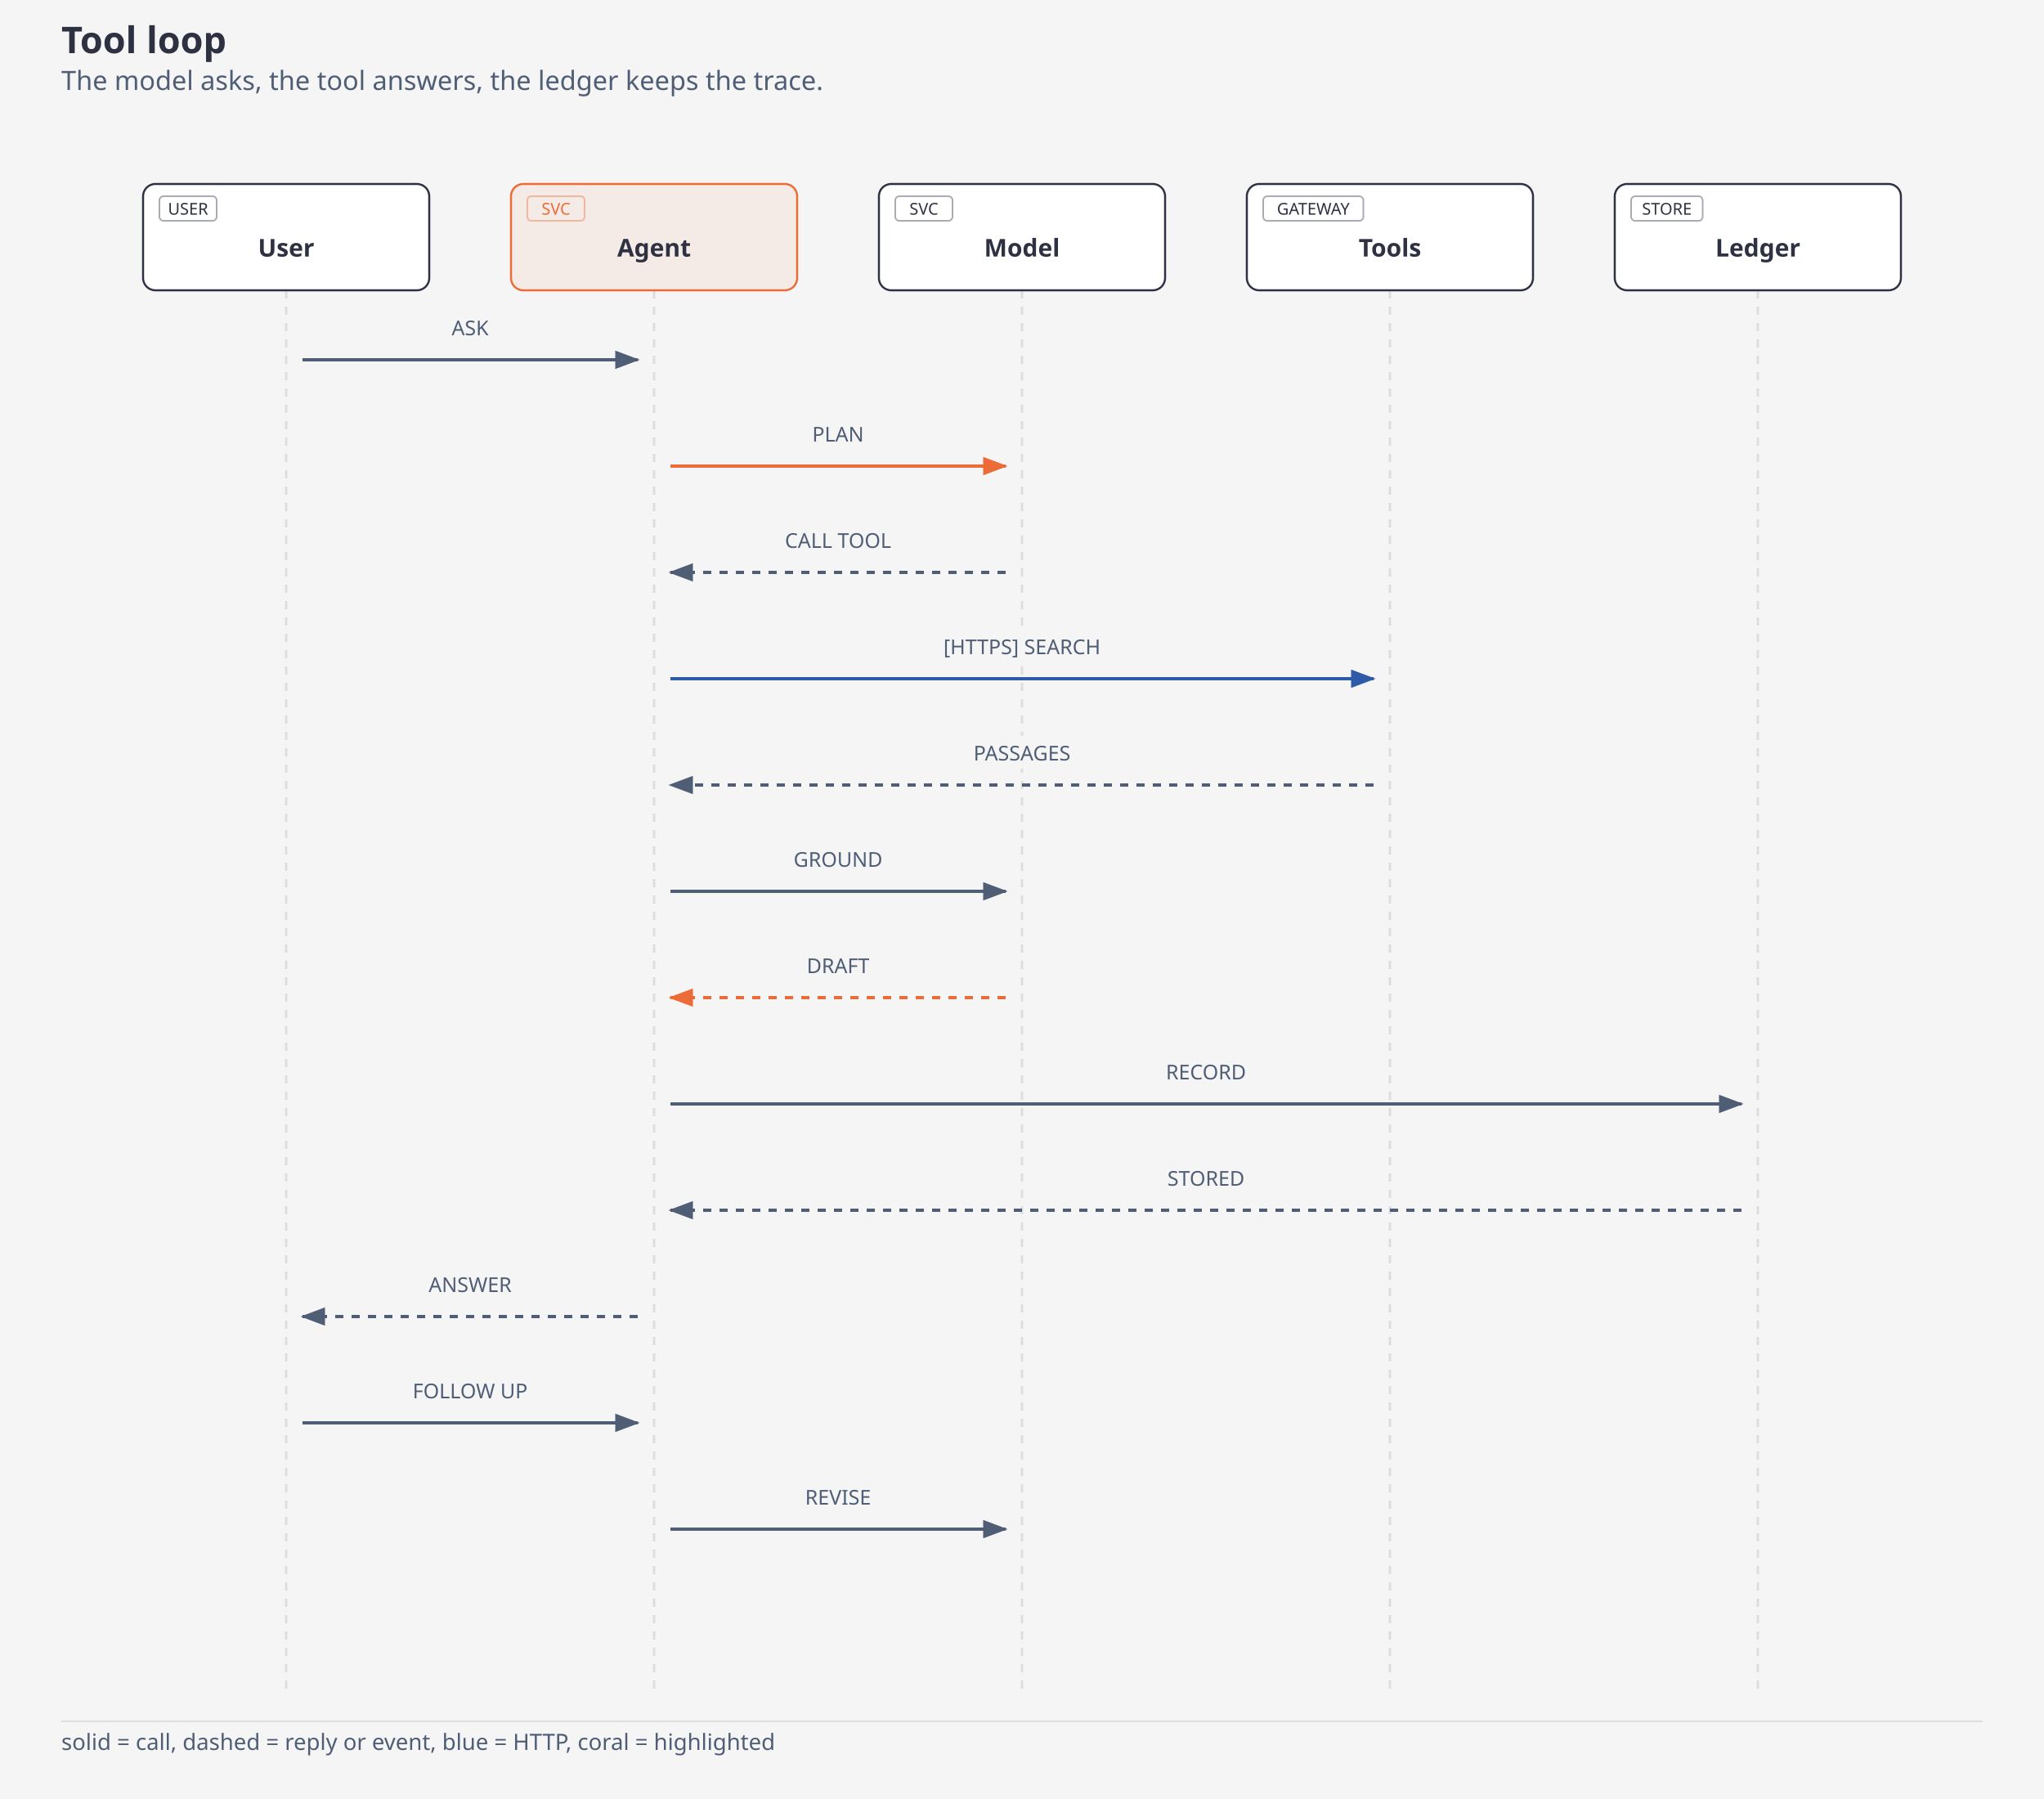
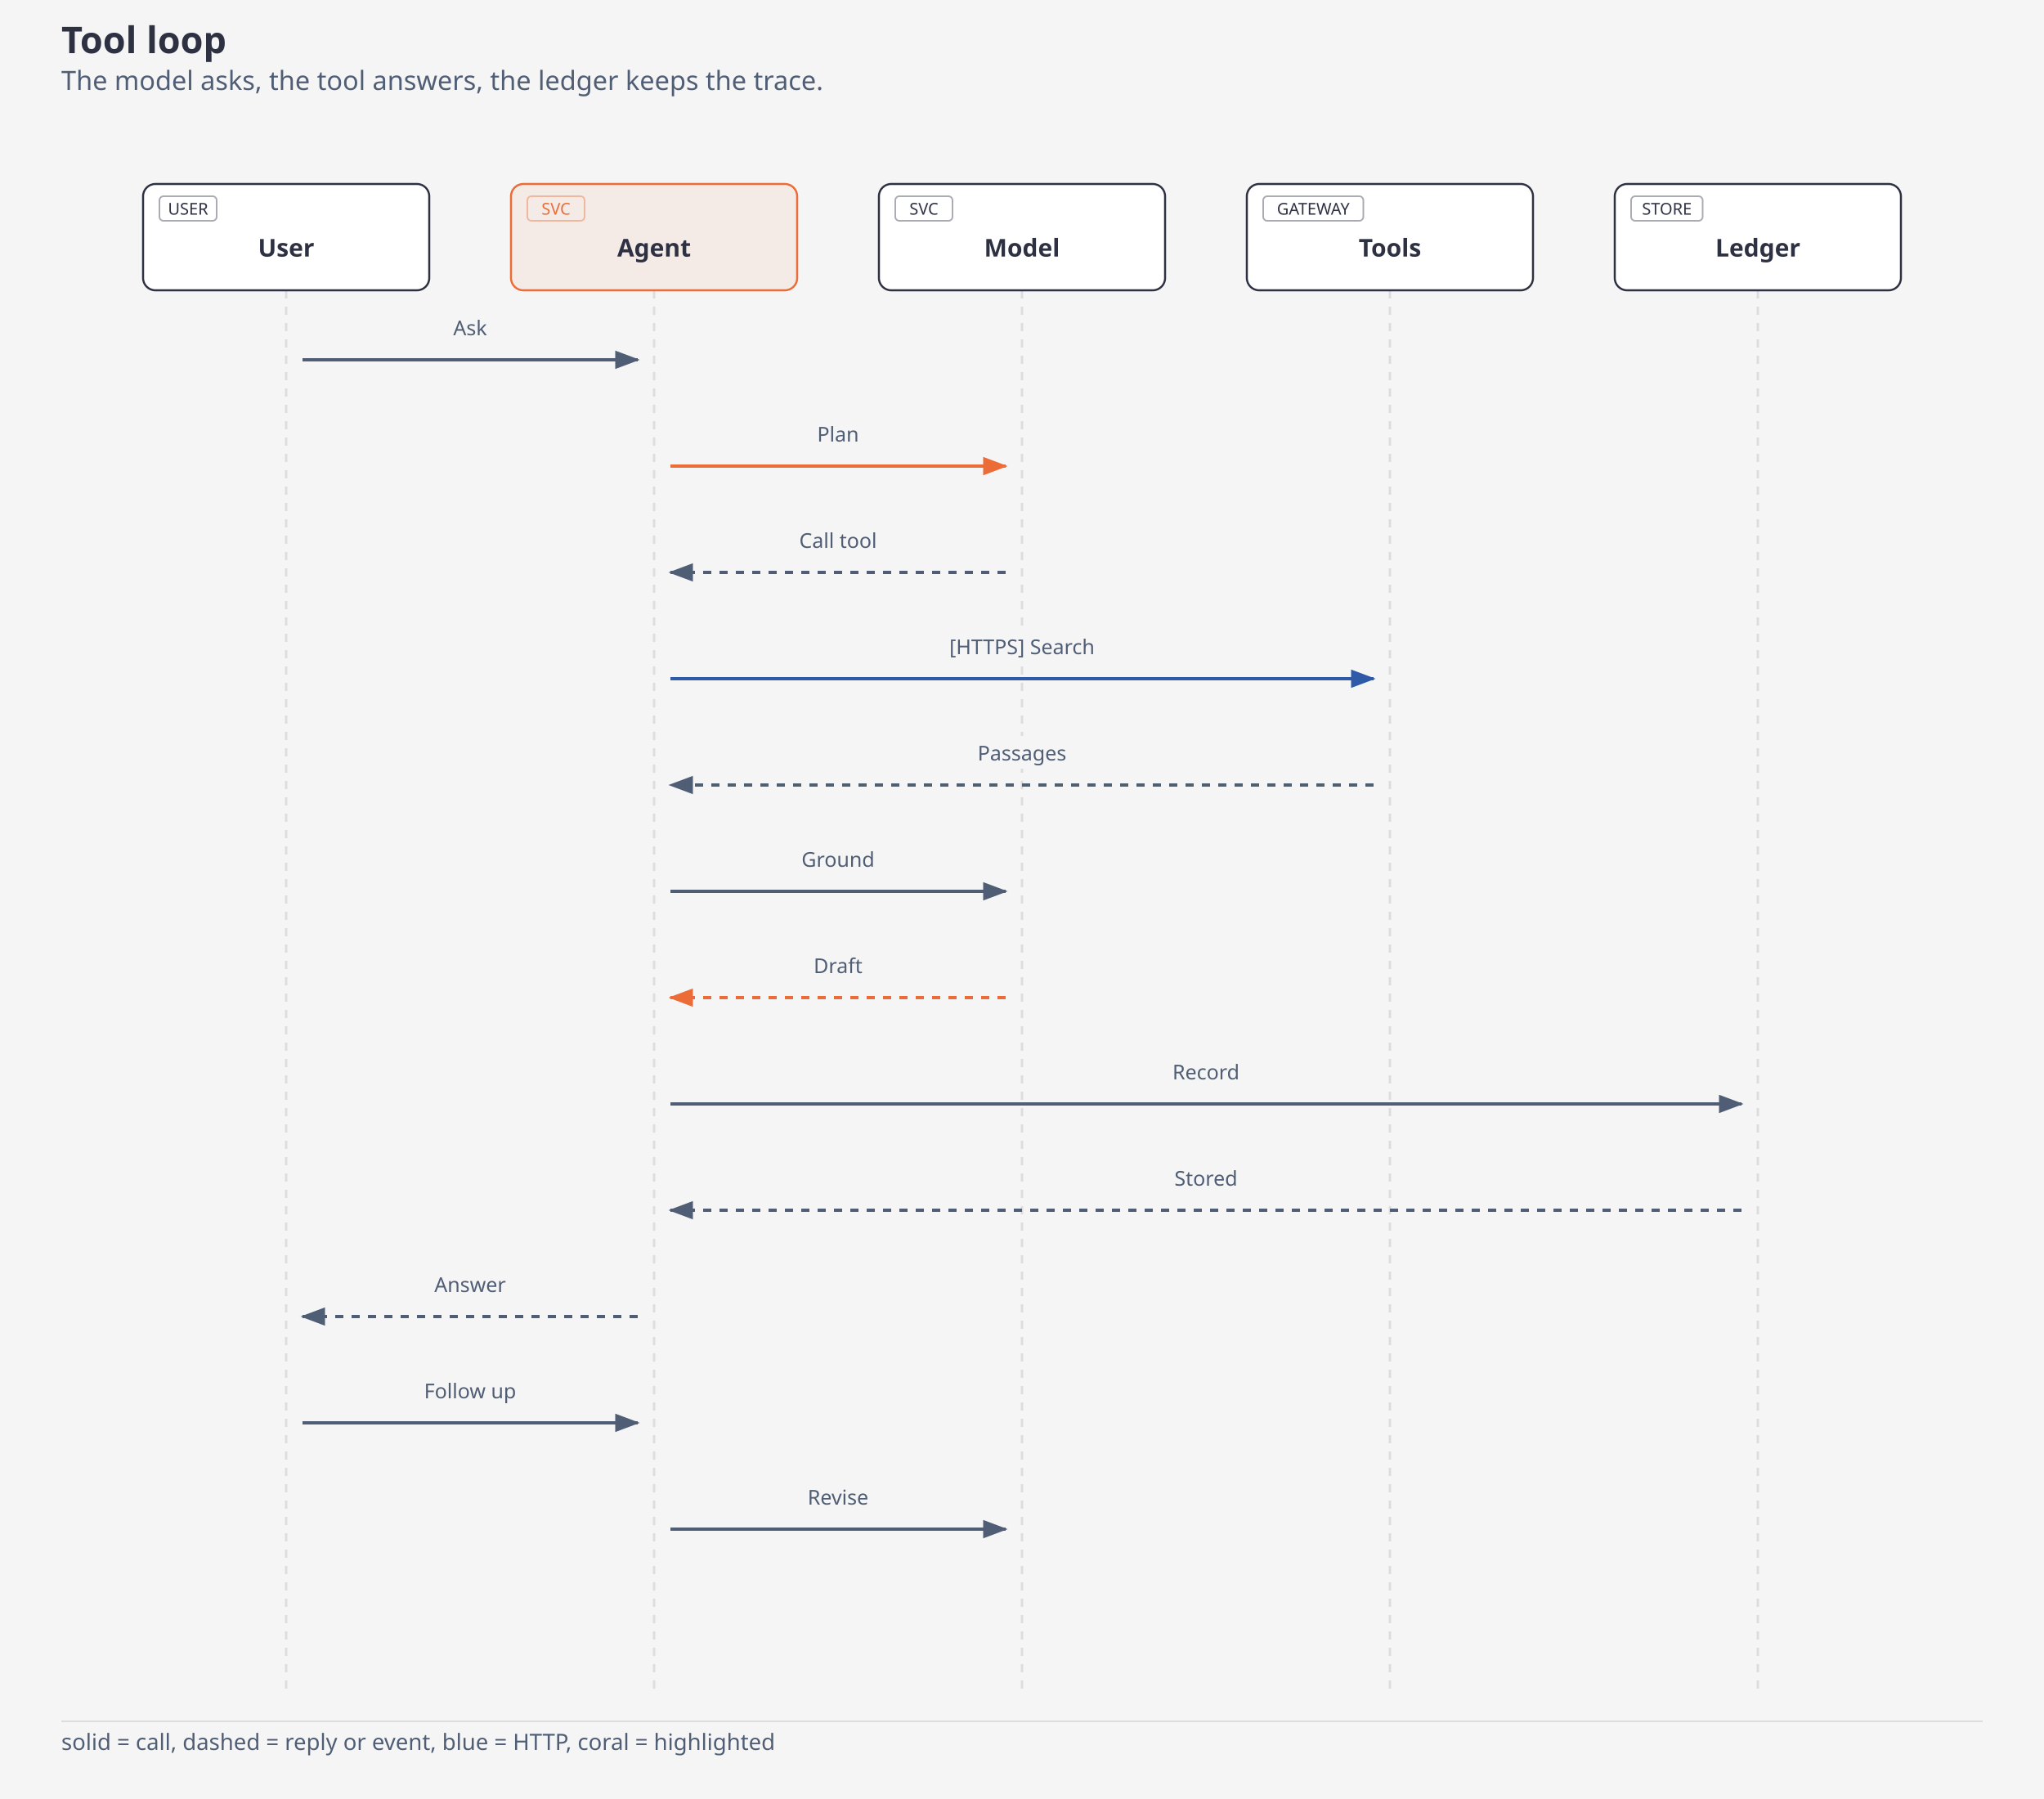
<svg xmlns="http://www.w3.org/2000/svg" role="graphics-document" aria-roledescription="sequence diagram" viewBox="0 0 1000 880" width="1000">
  <rect width="1000" height="880" fill="#f5f5f5" aria-hidden="true" />
  <defs>
    <marker id="a" markerWidth="12" markerHeight="9" refX="11" refY="4.5" orient="auto" markerUnits="userSpaceOnUse">
      <polygon points="0 0,12 4.5,0 9" fill="#4f5d75" />
    </marker>
    <marker id="aa" markerWidth="12" markerHeight="9" refX="11" refY="4.5" orient="auto" markerUnits="userSpaceOnUse">
      <polygon points="0 0,12 4.5,0 9" fill="#eb6c36" />
    </marker>
    <marker id="al" markerWidth="12" markerHeight="9" refX="11" refY="4.5" orient="auto" markerUnits="userSpaceOnUse">
      <polygon points="0 0,12 4.5,0 9" fill="#2e5aa8" />
    </marker>
    <marker id="ar" markerWidth="12" markerHeight="9" refX="11" refY="4.5" orient="auto" markerUnits="userSpaceOnUse">
      <polygon points="0 0,12 4.5,0 9" fill="#7a8399" />
    </marker>
  </defs>
  <text x="30" y="26" font-size="18" font-weight="600" font-family="system-ui, 'Segoe UI', sans-serif" fill="#2d3142">Tool loop</text>
  <text x="30" y="44" font-size="13" font-family="system-ui, 'Segoe UI', sans-serif" fill="#4f5d75">The model asks, the tool answers, the ledger keeps the trace.</text>
  <line x1="140" y1="142" x2="140" y2="830" stroke="rgba(45,49,66,0.12)" stroke-width="1.2" stroke-dasharray="4,4" aria-hidden="true" />
  <line x1="320" y1="142" x2="320" y2="830" stroke="rgba(45,49,66,0.12)" stroke-width="1.2" stroke-dasharray="4,4" aria-hidden="true" />
  <line x1="500" y1="142" x2="500" y2="830" stroke="rgba(45,49,66,0.12)" stroke-width="1.2" stroke-dasharray="4,4" aria-hidden="true" />
  <line x1="680" y1="142" x2="680" y2="830" stroke="rgba(45,49,66,0.12)" stroke-width="1.2" stroke-dasharray="4,4" aria-hidden="true" />
  <line x1="860" y1="142" x2="860" y2="830" stroke="rgba(45,49,66,0.12)" stroke-width="1.2" stroke-dasharray="4,4" aria-hidden="true" />
  <line x1="148" y1="176" x2="312" y2="176" stroke="#4f5d75" stroke-width="1.6" data-msg="Ask" data-msg-from="User" data-msg-to="Agent" marker-end="url(#a)" data-id="user-&gt;agent:Ask" role="graphics-symbol" aria-roledescription="message" aria-label="1. User to Agent: Ask" />
  <rect x="210" y="152" width="40" height="16" rx="2" fill="#f5f5f5" aria-hidden="true" />
-   <text x="230" y="164" font-size="10" font-family="system-ui, 'Segoe UI', sans-serif" fill="#4f5d75" text-anchor="middle" aria-hidden="true">ASK</text>
+   <text x="230" y="164" font-size="10" font-family="system-ui, 'Segoe UI', sans-serif" fill="#4f5d75" text-anchor="middle" aria-hidden="true">Ask</text>
  <line x1="328" y1="228" x2="492" y2="228" stroke="#eb6c36" stroke-width="1.6" data-msg="Plan" data-msg-from="Agent" data-msg-to="Model" marker-end="url(#aa)" data-id="agent-&gt;model:Plan" role="graphics-symbol" aria-roledescription="message" aria-label="2. Agent to Model: Plan" />
  <rect x="390" y="204" width="40" height="16" rx="2" fill="#f5f5f5" aria-hidden="true" />
-   <text x="410" y="216" font-size="10" font-family="system-ui, 'Segoe UI', sans-serif" fill="#4f5d75" text-anchor="middle" aria-hidden="true">PLAN</text>
+   <text x="410" y="216" font-size="10" font-family="system-ui, 'Segoe UI', sans-serif" fill="#4f5d75" text-anchor="middle" aria-hidden="true">Plan</text>
  <line x1="492" y1="280" x2="328" y2="280" stroke="#4f5d75" stroke-width="1.6" stroke-dasharray="4,4" data-msg="Call tool" data-msg-from="Model" data-msg-to="Agent" marker-end="url(#a)" data-id="model-&gt;agent:Call tool" role="graphics-symbol" aria-roledescription="message" aria-label="3. Model to Agent: Call tool" />
  <rect x="375.5" y="256" width="69" height="16" rx="2" fill="#f5f5f5" aria-hidden="true" />
-   <text x="410" y="268" font-size="10" font-family="system-ui, 'Segoe UI', sans-serif" fill="#4f5d75" text-anchor="middle" aria-hidden="true">CALL TOOL</text>
+   <text x="410" y="268" font-size="10" font-family="system-ui, 'Segoe UI', sans-serif" fill="#4f5d75" text-anchor="middle" aria-hidden="true">Call tool</text>
  <line x1="328" y1="332" x2="672" y2="332" stroke="#2e5aa8" stroke-width="1.6" data-msg="Search" data-msg-from="Agent" data-msg-to="Tools" marker-end="url(#al)" data-id="agent-&gt;tools:Search" role="graphics-symbol" aria-roledescription="message" aria-label="4. Agent to Tools: Search" />
  <rect x="449.5" y="308" width="101" height="16" rx="2" fill="#f5f5f5" aria-hidden="true" />
-   <text x="500" y="320" font-size="10" font-family="system-ui, 'Segoe UI', sans-serif" fill="#4f5d75" text-anchor="middle" aria-hidden="true">[HTTPS] SEARCH</text>
+   <text x="500" y="320" font-size="10" font-family="system-ui, 'Segoe UI', sans-serif" fill="#4f5d75" text-anchor="middle" aria-hidden="true">[HTTPS] Search</text>
  <line x1="672" y1="384" x2="328" y2="384" stroke="#4f5d75" stroke-width="1.6" stroke-dasharray="4,4" data-msg="Passages" data-msg-from="Tools" data-msg-to="Agent" marker-end="url(#a)" data-id="tools-&gt;agent:Passages" role="graphics-symbol" aria-roledescription="message" aria-label="5. Tools to Agent: Passages" />
  <rect x="468.5" y="360" width="63" height="16" rx="2" fill="#f5f5f5" aria-hidden="true" />
-   <text x="500" y="372" font-size="10" font-family="system-ui, 'Segoe UI', sans-serif" fill="#4f5d75" text-anchor="middle" aria-hidden="true">PASSAGES</text>
+   <text x="500" y="372" font-size="10" font-family="system-ui, 'Segoe UI', sans-serif" fill="#4f5d75" text-anchor="middle" aria-hidden="true">Passages</text>
  <line x1="328" y1="436" x2="492" y2="436" stroke="#4f5d75" stroke-width="1.6" data-msg="Ground" data-msg-from="Agent" data-msg-to="Model" marker-end="url(#a)" data-id="agent-&gt;model:Ground" role="graphics-symbol" aria-roledescription="message" aria-label="6. Agent to Model: Ground" />
  <rect x="385" y="412" width="50" height="16" rx="2" fill="#f5f5f5" aria-hidden="true" />
-   <text x="410" y="424" font-size="10" font-family="system-ui, 'Segoe UI', sans-serif" fill="#4f5d75" text-anchor="middle" aria-hidden="true">GROUND</text>
+   <text x="410" y="424" font-size="10" font-family="system-ui, 'Segoe UI', sans-serif" fill="#4f5d75" text-anchor="middle" aria-hidden="true">Ground</text>
  <line x1="492" y1="488" x2="328" y2="488" stroke="#eb6c36" stroke-width="1.6" stroke-dasharray="4,4" data-msg="Draft" data-msg-from="Model" data-msg-to="Agent" marker-end="url(#aa)" data-id="model-&gt;agent:Draft" role="graphics-symbol" aria-roledescription="message" aria-label="7. Model to Agent: Draft" />
  <rect x="388" y="464" width="44" height="16" rx="2" fill="#f5f5f5" aria-hidden="true" />
-   <text x="410" y="476" font-size="10" font-family="system-ui, 'Segoe UI', sans-serif" fill="#4f5d75" text-anchor="middle" aria-hidden="true">DRAFT</text>
+   <text x="410" y="476" font-size="10" font-family="system-ui, 'Segoe UI', sans-serif" fill="#4f5d75" text-anchor="middle" aria-hidden="true">Draft</text>
  <line x1="328" y1="540" x2="852" y2="540" stroke="#4f5d75" stroke-width="1.6" data-msg="Record" data-msg-from="Agent" data-msg-to="Ledger" marker-end="url(#a)" data-id="agent-&gt;ledger:Record" role="graphics-symbol" aria-roledescription="message" aria-label="8. Agent to Ledger: Record" />
  <rect x="565" y="516" width="50" height="16" rx="2" fill="#f5f5f5" aria-hidden="true" />
-   <text x="590" y="528" font-size="10" font-family="system-ui, 'Segoe UI', sans-serif" fill="#4f5d75" text-anchor="middle" aria-hidden="true">RECORD</text>
+   <text x="590" y="528" font-size="10" font-family="system-ui, 'Segoe UI', sans-serif" fill="#4f5d75" text-anchor="middle" aria-hidden="true">Record</text>
  <line x1="852" y1="592" x2="328" y2="592" stroke="#4f5d75" stroke-width="1.6" stroke-dasharray="4,4" data-msg="Stored" data-msg-from="Ledger" data-msg-to="Agent" marker-end="url(#a)" data-id="ledger-&gt;agent:Stored" role="graphics-symbol" aria-roledescription="message" aria-label="9. Ledger to Agent: Stored" />
  <rect x="565" y="568" width="50" height="16" rx="2" fill="#f5f5f5" aria-hidden="true" />
-   <text x="590" y="580" font-size="10" font-family="system-ui, 'Segoe UI', sans-serif" fill="#4f5d75" text-anchor="middle" aria-hidden="true">STORED</text>
+   <text x="590" y="580" font-size="10" font-family="system-ui, 'Segoe UI', sans-serif" fill="#4f5d75" text-anchor="middle" aria-hidden="true">Stored</text>
  <line x1="312" y1="644" x2="148" y2="644" stroke="#4f5d75" stroke-width="1.6" stroke-dasharray="4,4" data-msg="Answer" data-msg-from="Agent" data-msg-to="User" marker-end="url(#a)" data-id="agent-&gt;user:Answer" role="graphics-symbol" aria-roledescription="message" aria-label="10. Agent to User: Answer" />
  <rect x="205" y="620" width="50" height="16" rx="2" fill="#f5f5f5" aria-hidden="true" />
-   <text x="230" y="632" font-size="10" font-family="system-ui, 'Segoe UI', sans-serif" fill="#4f5d75" text-anchor="middle" aria-hidden="true">ANSWER</text>
+   <text x="230" y="632" font-size="10" font-family="system-ui, 'Segoe UI', sans-serif" fill="#4f5d75" text-anchor="middle" aria-hidden="true">Answer</text>
  <line x1="148" y1="696" x2="312" y2="696" stroke="#4f5d75" stroke-width="1.6" data-msg="Follow up" data-msg-from="User" data-msg-to="Agent" marker-end="url(#a)" data-id="user-&gt;agent:Follow up" role="graphics-symbol" aria-roledescription="message" aria-label="11. User to Agent: Follow up" />
  <rect x="195.5" y="672" width="69" height="16" rx="2" fill="#f5f5f5" aria-hidden="true" />
-   <text x="230" y="684" font-size="10" font-family="system-ui, 'Segoe UI', sans-serif" fill="#4f5d75" text-anchor="middle" aria-hidden="true">FOLLOW UP</text>
+   <text x="230" y="684" font-size="10" font-family="system-ui, 'Segoe UI', sans-serif" fill="#4f5d75" text-anchor="middle" aria-hidden="true">Follow up</text>
  <line x1="328" y1="748" x2="492" y2="748" stroke="#4f5d75" stroke-width="1.6" data-msg="Revise" data-msg-from="Agent" data-msg-to="Model" marker-end="url(#a)" data-id="agent-&gt;model:Revise" role="graphics-symbol" aria-roledescription="message" aria-label="12. Agent to Model: Revise" />
  <rect x="385" y="724" width="50" height="16" rx="2" fill="#f5f5f5" aria-hidden="true" />
-   <text x="410" y="736" font-size="10" font-family="system-ui, 'Segoe UI', sans-serif" fill="#4f5d75" text-anchor="middle" aria-hidden="true">REVISE</text>
+   <text x="410" y="736" font-size="10" font-family="system-ui, 'Segoe UI', sans-serif" fill="#4f5d75" text-anchor="middle" aria-hidden="true">Revise</text>
  <rect x="70" y="90" width="140" height="52" rx="6" fill="#f5f5f5" aria-hidden="true" />
  <rect x="70" y="90" width="140" height="52" rx="6" fill="#ffffff" stroke="#2d3142" data-node="user" data-label="User" role="graphics-symbol" aria-roledescription="actor" aria-label="User" />
  <rect x="78" y="96" width="28" height="12" rx="2" fill="none" stroke="#2d3142" stroke-opacity=".4" stroke-width=".8" aria-hidden="true" />
  <text x="92" y="105" font-size="8" font-family="system-ui, 'Segoe UI', sans-serif" fill="#2d3142" text-anchor="middle" aria-hidden="true">USER</text>
  <text x="140" y="125.5" font-size="12" font-weight="600" font-family="system-ui, 'Segoe UI', sans-serif" fill="#2d3142" text-anchor="middle" aria-hidden="true">User</text>
  <rect x="250" y="90" width="140" height="52" rx="6" fill="#f5f5f5" aria-hidden="true" />
  <rect x="250" y="90" width="140" height="52" rx="6" fill="rgba(235,108,54,0.08)" stroke="#eb6c36" data-node="agent" data-label="Agent" role="graphics-symbol" aria-roledescription="actor" aria-label="Agent" />
  <rect x="258" y="96" width="28" height="12" rx="2" fill="none" stroke="#eb6c36" stroke-opacity=".4" stroke-width=".8" aria-hidden="true" />
  <text x="272" y="105" font-size="8" font-family="system-ui, 'Segoe UI', sans-serif" fill="#eb6c36" text-anchor="middle" aria-hidden="true">SVC</text>
  <text x="320" y="125.5" font-size="12" font-weight="600" font-family="system-ui, 'Segoe UI', sans-serif" fill="#2d3142" text-anchor="middle" aria-hidden="true">Agent</text>
  <rect x="430" y="90" width="140" height="52" rx="6" fill="#f5f5f5" aria-hidden="true" />
  <rect x="430" y="90" width="140" height="52" rx="6" fill="#ffffff" stroke="#2d3142" data-node="model" data-label="Model" role="graphics-symbol" aria-roledescription="actor" aria-label="Model" />
  <rect x="438" y="96" width="28" height="12" rx="2" fill="none" stroke="#2d3142" stroke-opacity=".4" stroke-width=".8" aria-hidden="true" />
  <text x="452" y="105" font-size="8" font-family="system-ui, 'Segoe UI', sans-serif" fill="#2d3142" text-anchor="middle" aria-hidden="true">SVC</text>
  <text x="500" y="125.5" font-size="12" font-weight="600" font-family="system-ui, 'Segoe UI', sans-serif" fill="#2d3142" text-anchor="middle" aria-hidden="true">Model</text>
  <rect x="610" y="90" width="140" height="52" rx="6" fill="#f5f5f5" aria-hidden="true" />
  <rect x="610" y="90" width="140" height="52" rx="6" fill="#ffffff" stroke="#2d3142" data-node="tools" data-label="Tools" role="graphics-symbol" aria-roledescription="actor" aria-label="Tools" />
  <rect x="618" y="96" width="49" height="12" rx="2" fill="none" stroke="#2d3142" stroke-opacity=".4" stroke-width=".8" aria-hidden="true" />
  <text x="642.5" y="105" font-size="8" font-family="system-ui, 'Segoe UI', sans-serif" fill="#2d3142" text-anchor="middle" aria-hidden="true">GATEWAY</text>
  <text x="680" y="125.5" font-size="12" font-weight="600" font-family="system-ui, 'Segoe UI', sans-serif" fill="#2d3142" text-anchor="middle" aria-hidden="true">Tools</text>
  <rect x="790" y="90" width="140" height="52" rx="6" fill="#f5f5f5" aria-hidden="true" />
  <rect x="790" y="90" width="140" height="52" rx="6" fill="#ffffff" stroke="#2d3142" data-node="ledger" data-label="Ledger" role="graphics-symbol" aria-roledescription="actor" aria-label="Ledger" />
  <rect x="798" y="96" width="35" height="12" rx="2" fill="none" stroke="#2d3142" stroke-opacity=".4" stroke-width=".8" aria-hidden="true" />
  <text x="815.5" y="105" font-size="8" font-family="system-ui, 'Segoe UI', sans-serif" fill="#2d3142" text-anchor="middle" aria-hidden="true">STORE</text>
  <text x="860" y="125.5" font-size="12" font-weight="600" font-family="system-ui, 'Segoe UI', sans-serif" fill="#2d3142" text-anchor="middle" aria-hidden="true">Ledger</text>
  <line x1="30" y1="842" x2="970" y2="842" stroke="rgba(45,49,66,0.12)" stroke-width=".8" aria-hidden="true" />
  <text x="30" y="856" font-size="11" font-family="system-ui, 'Segoe UI', sans-serif" fill="#4f5d75">solid = call, dashed = reply or event, blue = HTTP, coral = highlighted</text>
</svg>
